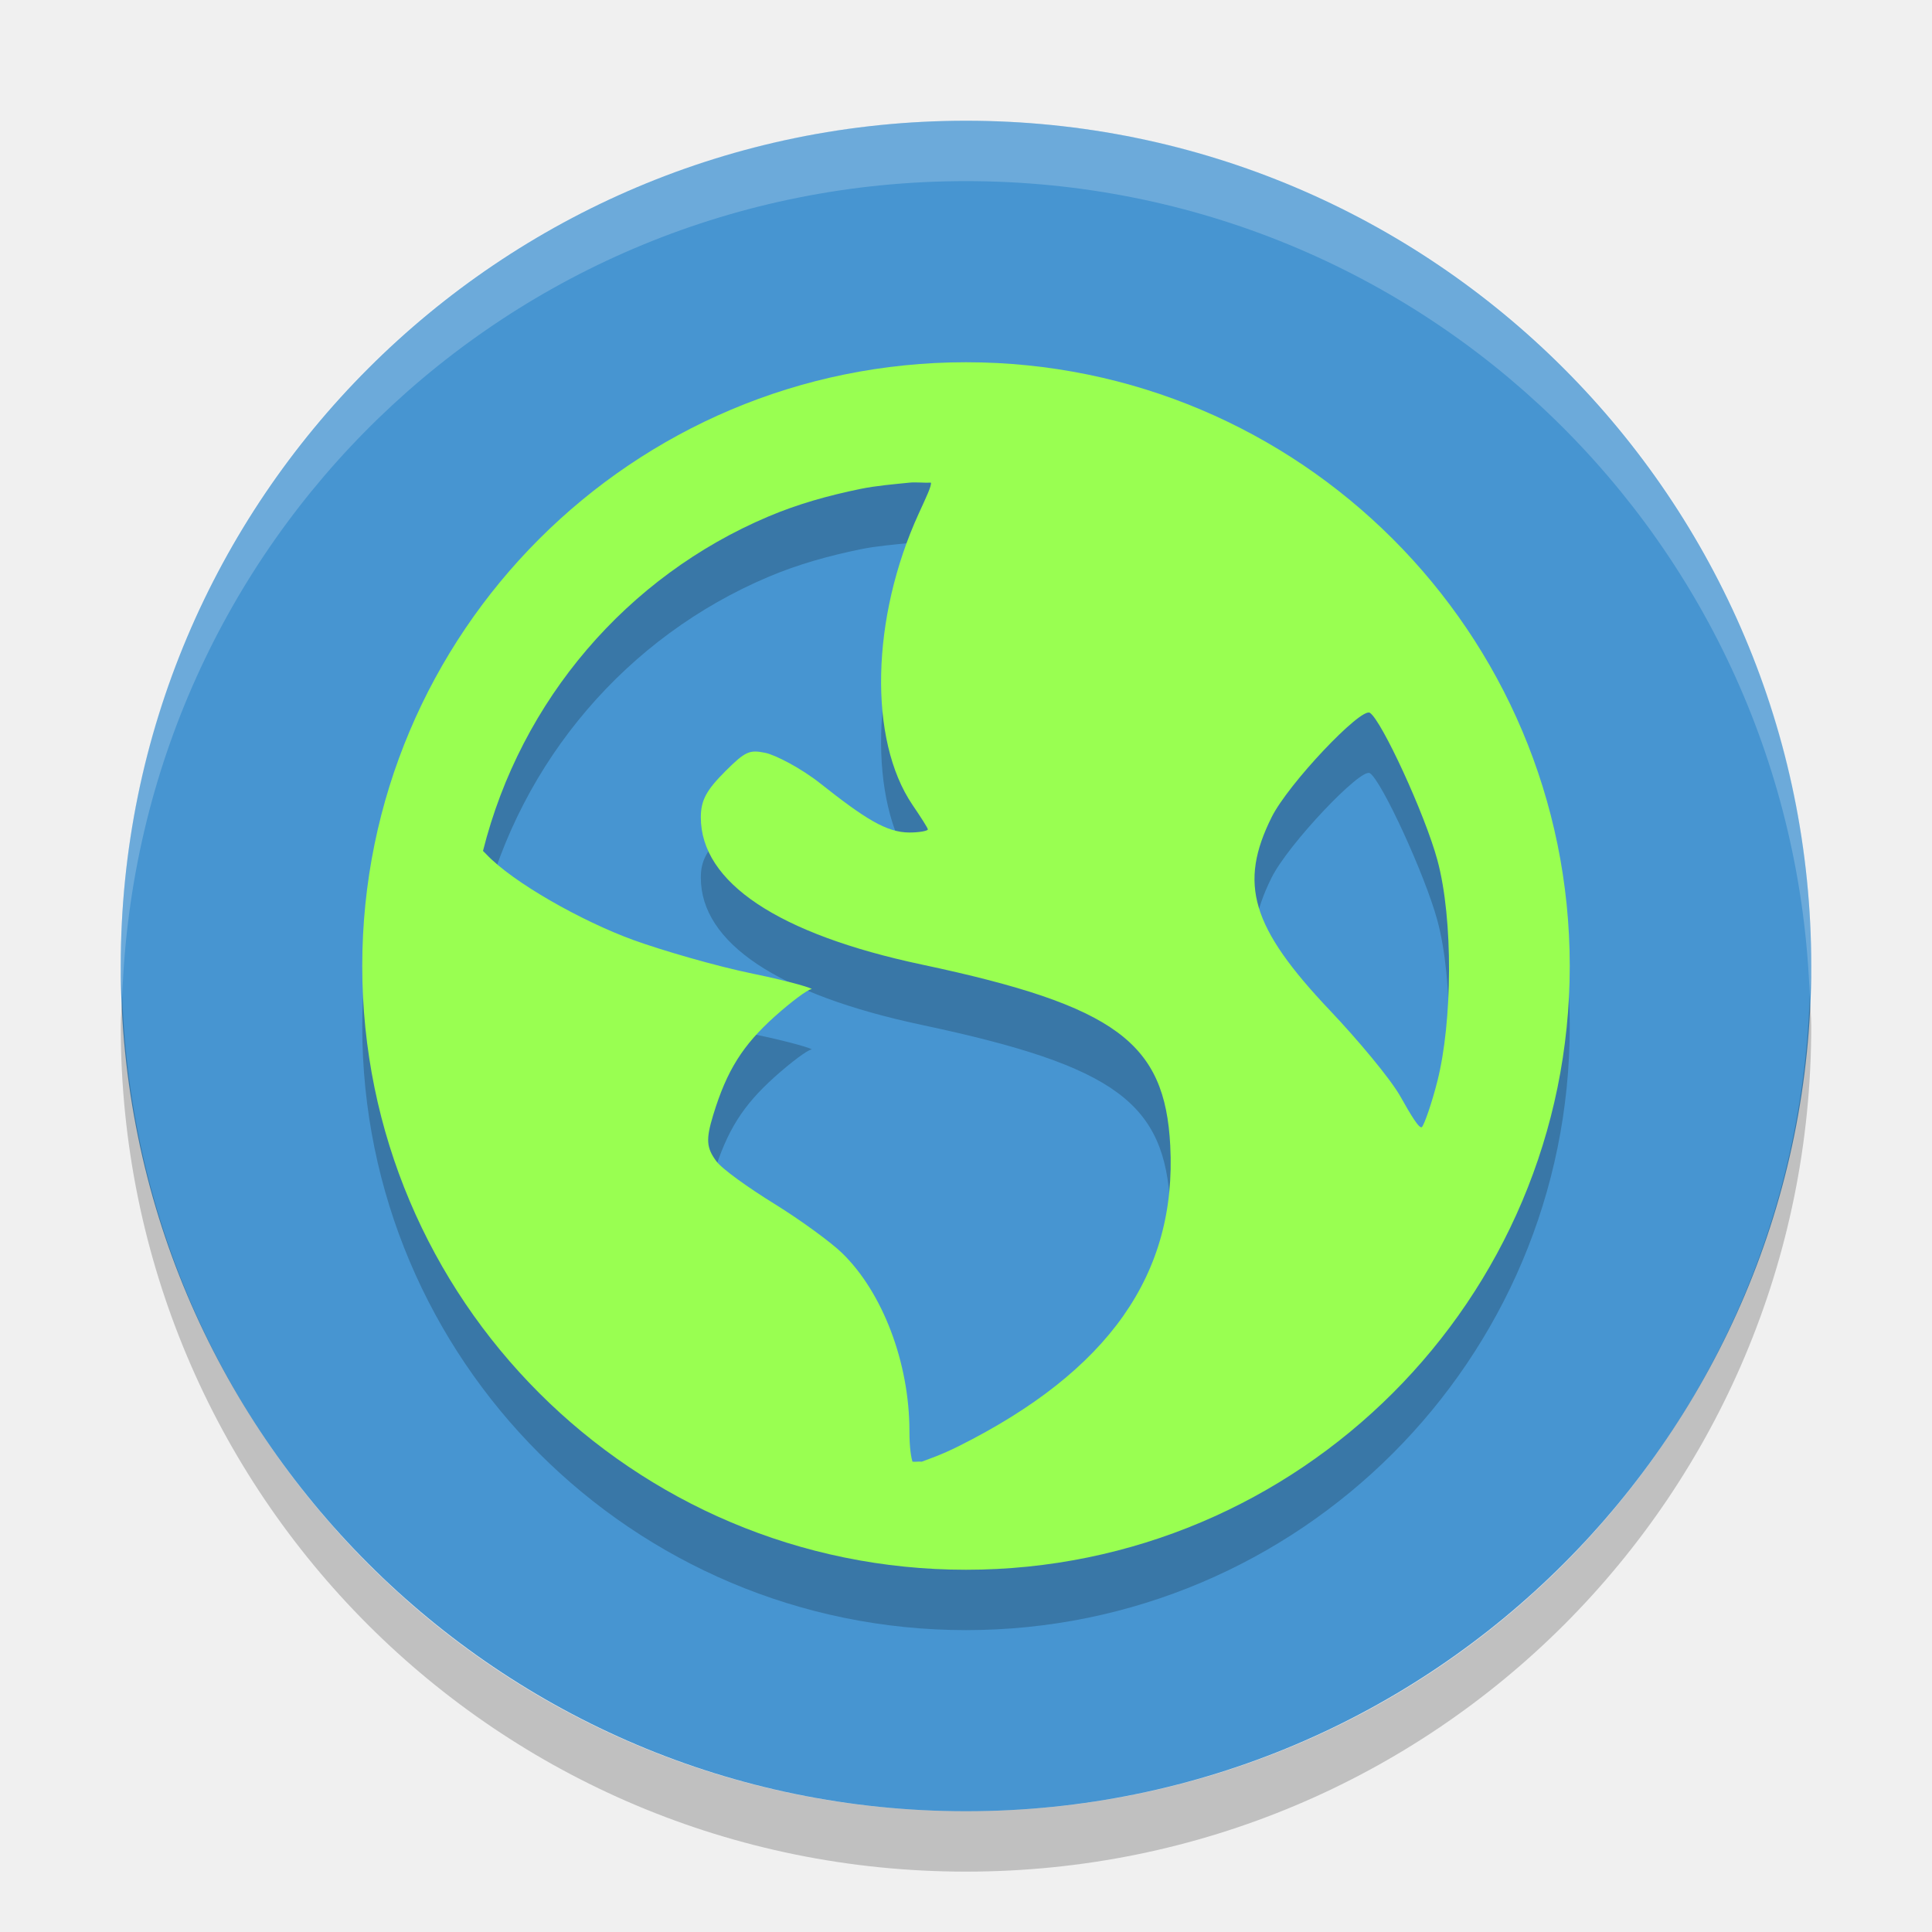
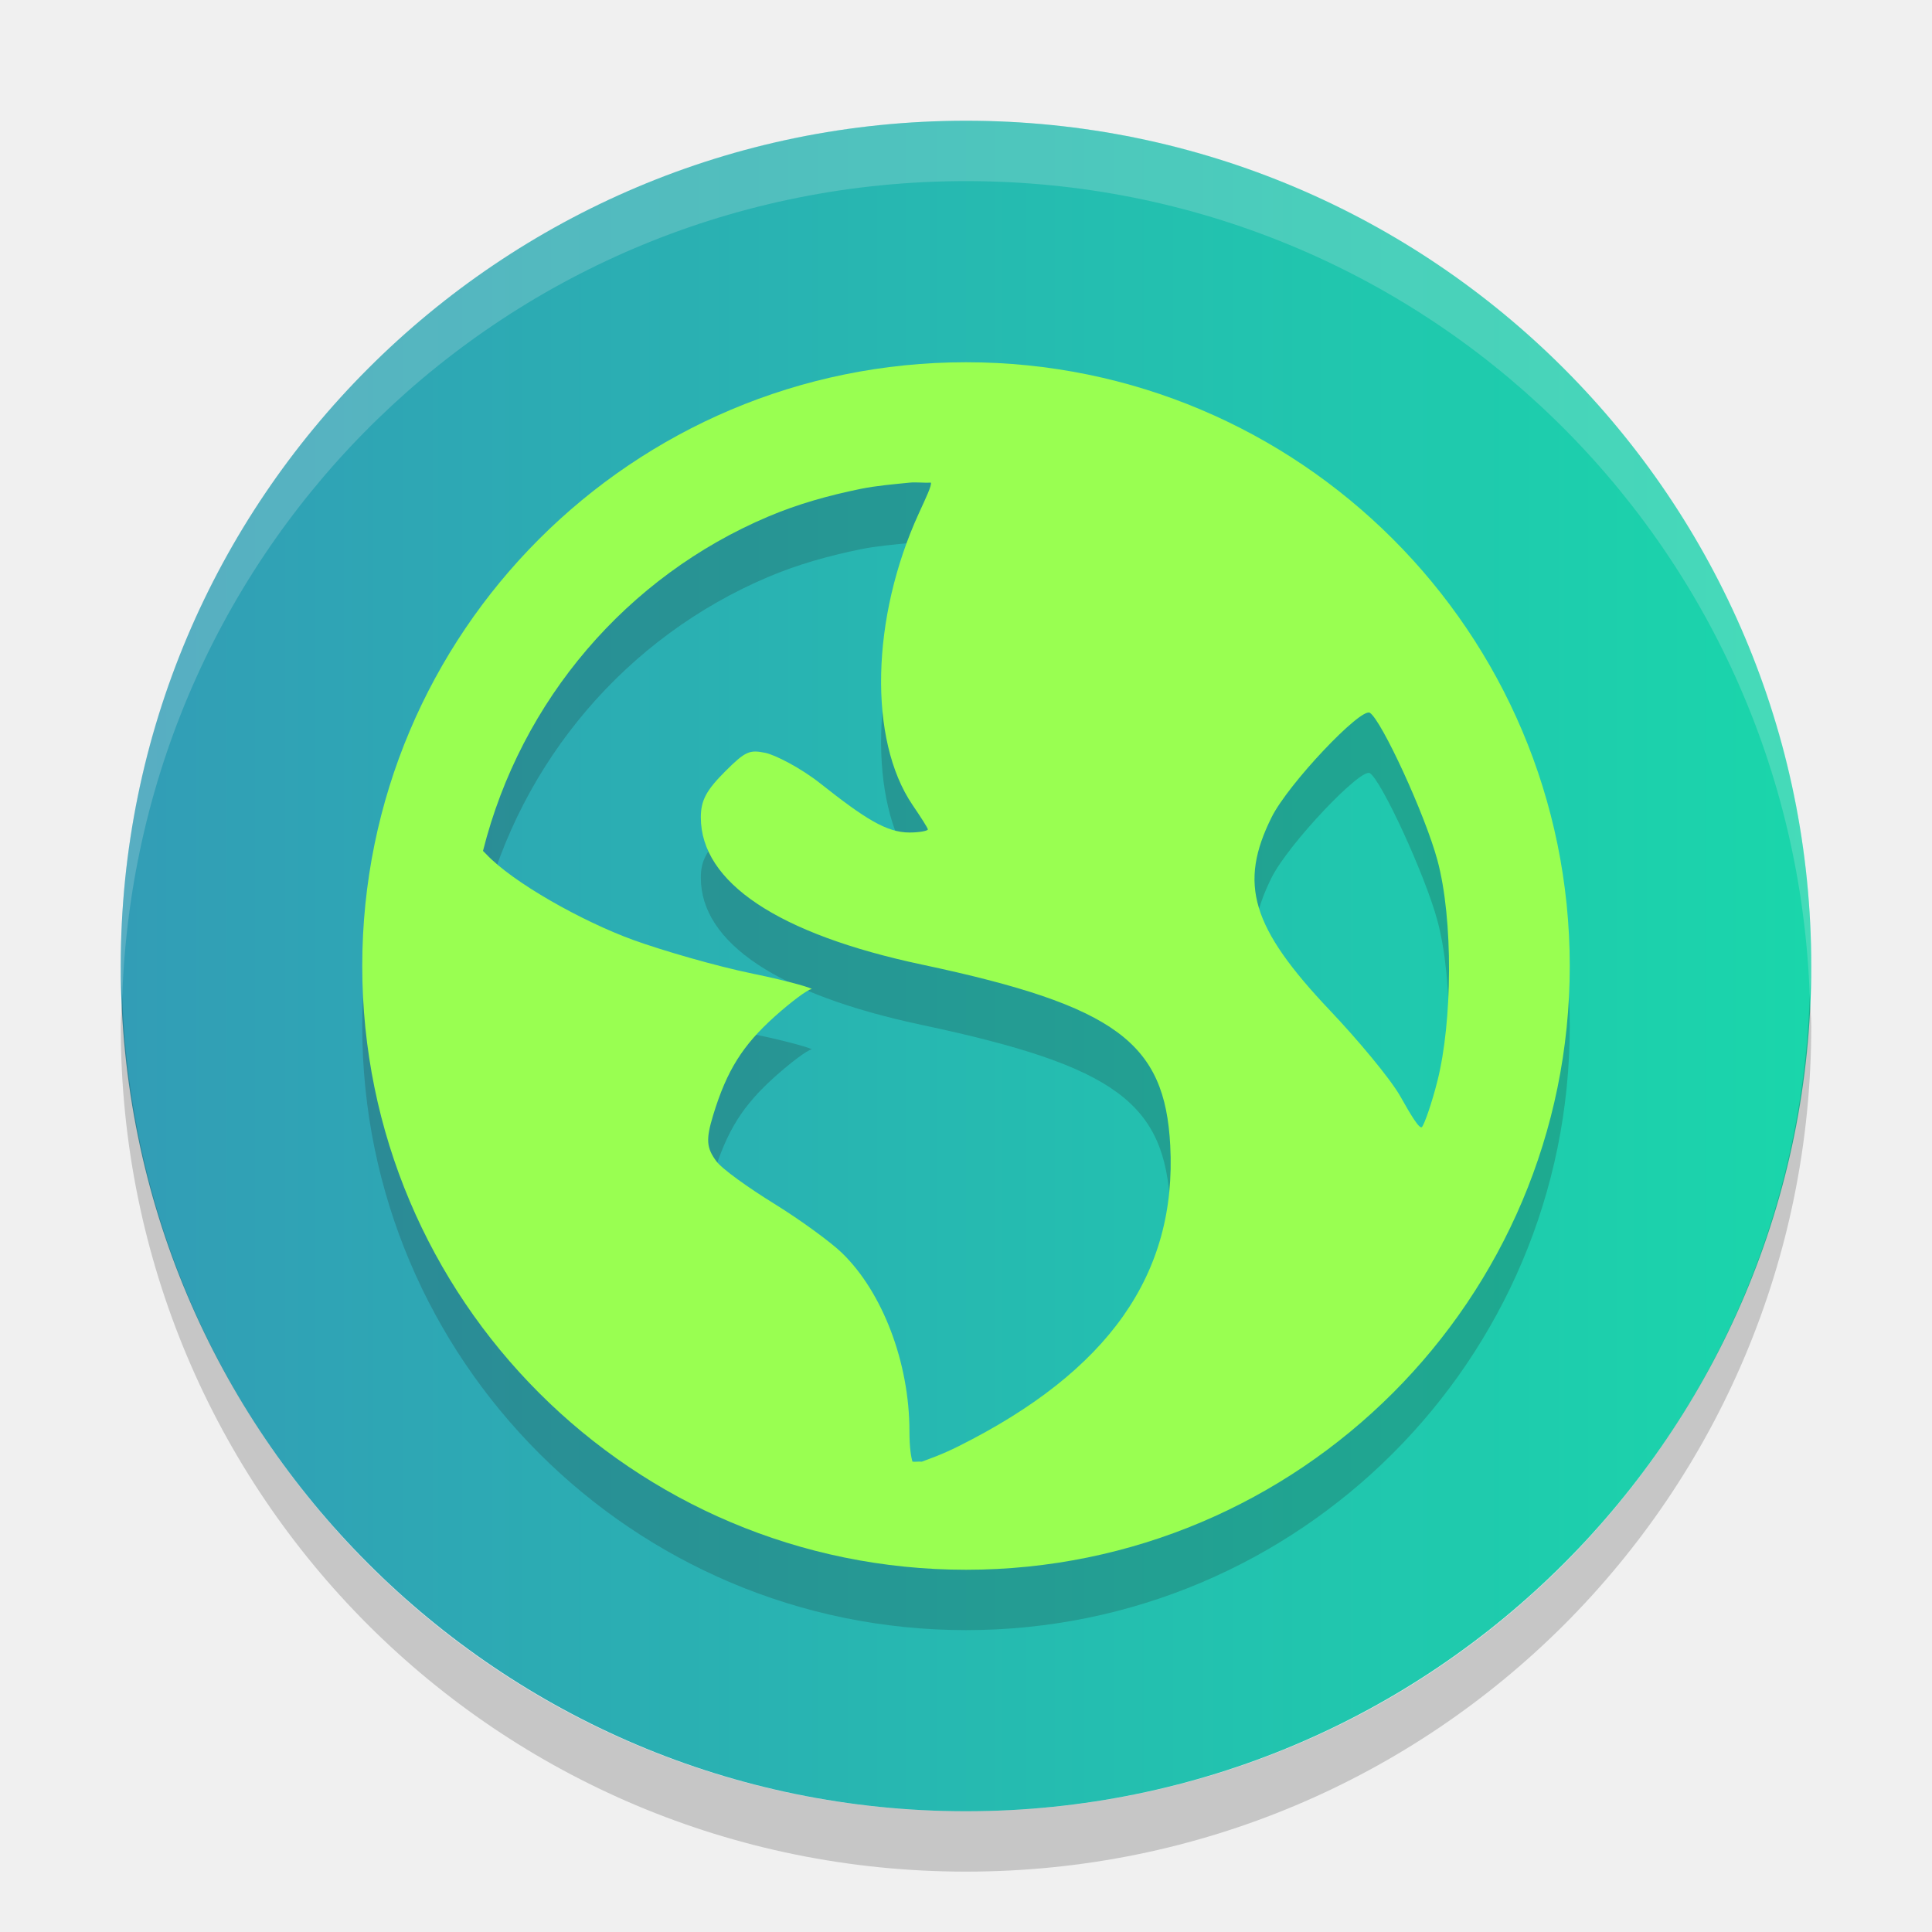
- <svg xmlns="http://www.w3.org/2000/svg" width="32" height="32" version="1">
-   <rect style="fill:#4795d1" width="28" height="28" x="-30" y="-30" rx="14" ry="14" transform="matrix(0,-1,-1,0,0,0)" />
-   <path style="opacity:0.2;fill:#ffffff" d="M 16,2 C 8.244,2 2,8.244 2,16 2,16.169 2.019,16.333 2.025,16.5 2.289,8.979 8.413,3 16,3 c 7.587,0 13.711,5.979 13.975,13.5 0.006,-0.167 0.025,-0.331 0.025,-0.5 0,-7.756 -6.244,-14 -14,-14 z" />
-   <path style="opacity:0.2" d="M 2.025,16.5 C 2.019,16.667 2,16.831 2,17 c 0,7.756 6.244,14 14,14 7.756,0 14,-6.244 14,-14 0,-0.169 -0.02,-0.333 -0.025,-0.5 -0.264,7.521 -6.388,13.5 -13.975,13.5 -7.587,0 -13.711,-5.979 -13.975,-13.5 z" />
-   <path style="opacity:0.2" d="M 16,7 C 10.477,7 6,11.477 6,17 6,22.523 10.477,27 16,27 21.523,27 26,22.523 26,17 26,11.477 21.523,7 16,7 Z m -0.936,1.994 c 0.109,-0.011 0.246,0.006 0.355,0 0.013,0.052 -0.077,0.239 -0.201,0.51 -0.79,1.726 -0.837,3.748 -0.104,4.828 0.133,0.196 0.254,0.382 0.254,0.406 0,0.024 -0.143,0.051 -0.305,0.051 -0.38,10e-7 -0.74,-0.231 -1.475,-0.812 -0.326,-0.258 -0.75,-0.475 -0.914,-0.508 -0.258,-0.052 -0.326,-0.029 -0.66,0.305 -0.311,0.311 -0.406,0.479 -0.406,0.764 0,1.078 1.281,1.933 3.66,2.438 3.231,0.685 4.026,1.299 4.115,2.998 0.112,2.131 -1.021,3.737 -3.506,4.98 -0.297,0.148 -0.485,0.208 -0.609,0.256 -0.055,-0.005 -0.099,0.005 -0.154,0 -0.021,-0.066 -0.051,-0.218 -0.051,-0.508 0,-1.132 -0.445,-2.298 -1.117,-2.949 -0.18,-0.175 -0.685,-0.545 -1.117,-0.812 -0.433,-0.268 -0.87,-0.578 -0.967,-0.711 -0.161,-0.22 -0.173,-0.355 -0.049,-0.762 0.226,-0.743 0.493,-1.159 1.016,-1.629 0.274,-0.246 0.549,-0.45 0.609,-0.455 0.061,-0.005 -0.349,-0.13 -0.965,-0.256 -0.616,-0.126 -1.519,-0.39 -1.984,-0.559 C 9.639,16.26 8.489,15.613 8.051,15.145 8.032,15.125 8.016,15.111 8,15.094 c 0.628,-2.502 2.39,-4.551 4.727,-5.539 0.489,-0.207 0.993,-0.348 1.525,-0.457 0.265,-0.054 0.539,-0.076 0.812,-0.104 z m 7.625,3.812 c 0.191,0.118 0.913,1.68 1.119,2.441 0.266,0.983 0.247,2.682 0,3.658 -0.094,0.372 -0.216,0.718 -0.256,0.762 -0.04,0.043 -0.187,-0.203 -0.357,-0.506 -0.171,-0.302 -0.713,-0.946 -1.166,-1.424 -1.308,-1.38 -1.515,-2.1 -0.967,-3.201 0.276,-0.555 1.479,-1.822 1.627,-1.73 z" />
-   <path style="fill:#99ff51" d="M 16,6 C 10.477,6 6,10.477 6,16 6,21.523 10.477,26 16,26 21.523,26 26,21.523 26,16 26,10.477 21.523,6 16,6 Z m -0.936,1.994 c 0.109,-0.011 0.246,0.006 0.355,0 0.013,0.052 -0.077,0.239 -0.201,0.51 -0.79,1.726 -0.837,3.748 -0.104,4.828 0.133,0.196 0.254,0.382 0.254,0.406 0,0.024 -0.143,0.051 -0.305,0.051 -0.38,10e-7 -0.74,-0.231 -1.475,-0.812 -0.326,-0.258 -0.75,-0.475 -0.914,-0.508 -0.258,-0.052 -0.326,-0.029 -0.66,0.305 -0.311,0.311 -0.406,0.479 -0.406,0.764 0,1.078 1.281,1.933 3.66,2.438 3.231,0.685 4.026,1.299 4.115,2.998 0.112,2.131 -1.021,3.737 -3.506,4.98 -0.297,0.148 -0.485,0.208 -0.609,0.256 -0.055,-0.005 -0.099,0.005 -0.154,0 -0.021,-0.066 -0.051,-0.218 -0.051,-0.508 0,-1.132 -0.445,-2.298 -1.117,-2.949 -0.18,-0.175 -0.685,-0.545 -1.117,-0.812 -0.433,-0.268 -0.87,-0.578 -0.967,-0.711 -0.161,-0.22 -0.173,-0.355 -0.049,-0.762 0.226,-0.743 0.493,-1.159 1.016,-1.629 0.274,-0.246 0.549,-0.45 0.609,-0.455 0.061,-0.005 -0.349,-0.13 -0.965,-0.256 -0.616,-0.126 -1.519,-0.39 -1.984,-0.559 C 9.639,15.26 8.489,14.613 8.051,14.145 8.032,14.125 8.016,14.111 8,14.094 c 0.628,-2.502 2.39,-4.551 4.727,-5.539 0.489,-0.207 0.993,-0.348 1.525,-0.457 0.265,-0.054 0.539,-0.076 0.812,-0.104 z m 7.625,3.812 c 0.191,0.118 0.913,1.68 1.119,2.441 0.266,0.983 0.247,2.682 0,3.658 -0.094,0.372 -0.216,0.718 -0.256,0.762 -0.04,0.043 -0.187,-0.203 -0.357,-0.506 -0.171,-0.302 -0.713,-0.946 -1.166,-1.424 -1.308,-1.38 -1.515,-2.1 -0.967,-3.201 0.276,-0.555 1.479,-1.822 1.627,-1.73 z" />
+ <svg xmlns="http://www.w3.org/2000/svg" width="32" height="32" version="1.1">
+   <defs>
+     <style id="current-color-scheme" type="text/css">
+    .ColorScheme-Text { color: #ececec; } .ColorScheme-Highlight { color: #1AD6AB; }
+   </style>
+     <linearGradient id="arrongin" x1="0%" x2="0%" y1="0%" y2="100%">
+       <stop offset="0%" stop-color="#dd9b44" />
+       <stop offset="100%" stop-color="#ad6c16" />
+     </linearGradient>
+     <linearGradient id="aurora" x1="0%" x2="0%" y1="0%" y2="100%">
+       <stop offset="0%" stop-color="#09D4DF" />
+       <stop offset="100%" stop-color="#9269F4" />
+     </linearGradient>
+     <linearGradient id="cyberblue" x1="0%" x2="0%" y1="0%" y2="100%">
+       <stop offset="0%" stop-color="#07B3FF" />
+       <stop offset="100%" stop-color="#007DE8" />
+     </linearGradient>
+     <linearGradient id="cyberneon" x1="0%" x2="0%" y1="0%" y2="100%">
+       <stop offset="0%" stop-color="#0abdc6" />
+       <stop offset="100%" stop-color="#ea00d9" />
+     </linearGradient>
+     <linearGradient id="fitdance" x1="0%" x2="0%" y1="0%" y2="100%">
+       <stop offset="0%" stop-color="#1AD6AB" />
+       <stop offset="100%" stop-color="#329DB6" />
+     </linearGradient>
+     <linearGradient id="oomox" x1="0%" x2="0%" y1="0%" y2="100%">
+       <stop offset="0%" stop-color="#efefe7" />
+       <stop offset="100%" stop-color="#8f8f8b" />
+     </linearGradient>
+     <linearGradient id="rainblue" x1="0%" x2="0%" y1="0%" y2="100%">
+       <stop offset="0%" stop-color="#00F260" />
+       <stop offset="100%" stop-color="#0575E6" />
+     </linearGradient>
+     <linearGradient id="redcarbon" x1="0%" x2="100%" y1="0%" y2="100%">
+       <stop offset="0%" stop-color="#FF6D57" />
+       <stop offset="50%" stop-color="#FF5160" />
+       <stop offset="100%" stop-color="#F50F22" />
+     </linearGradient>
+     <linearGradient id="sunrise" x1="0%" x2="0%" y1="0%" y2="100%">
+       <stop offset="0%" stop-color="#FF8501" />
+       <stop offset="100%" stop-color="#FFCB01" />
+     </linearGradient>
+     <linearGradient id="telinkrin" x1="0%" x2="0%" y1="0%" y2="100%">
+       <stop offset="0%" stop-color="#b2ced6" />
+       <stop offset="100%" stop-color="#6da5b7" />
+     </linearGradient>
+     <linearGradient id="60spsycho" x1="0%" x2="0%" y1="0%" y2="100%">
+       <stop offset="0%" stop-color="#df5940" />
+       <stop offset="25%" stop-color="#d8d15f" />
+       <stop offset="50%" stop-color="#e9882a" />
+       <stop offset="100%" stop-color="#279362" />
+     </linearGradient>
+     <linearGradient id="90ssummer" x1="0%" x2="0%" y1="0%" y2="100%">
+       <stop offset="0%" stop-color="#f618c7" />
+       <stop offset="20%" stop-color="#94ffab" />
+       <stop offset="50%" stop-color="#fbfd54" />
+       <stop offset="100%" stop-color="#0f83ae" />
+     </linearGradient>
+     <linearGradient id="pause" x1="0" x2="0" y1="0" y2="1" gradientTransform="matrix(4,0,0,12,14,5.734)" gradientUnits="userSpaceOnUse">
+       <stop offset="0%" stop-color="#f06" />
+       <stop offset="100%" stop-color="#dc1499" />
+     </linearGradient>
+     <linearGradient id="squircle" x1="0" x2="0" y1="0" y2="1" gradientTransform="matrix(24,0,0,22.401,0,0.533)" gradientUnits="userSpaceOnUse">
+       <stop offset="0%" stop-color="#4c5561" />
+       <stop offset="100%" stop-color="#2e3842" />
+     </linearGradient>
+   </defs>
+   <rect fill="url(#fitdance)" width="28" height="28" x="-30" y="-30" rx="14" ry="14" transform="matrix(0,-1,-1,0,0,0)" />
+   <path fill="#efefef" opacity="0.2" d="M 16,2 C 8.244,2 2,8.244 2,16 2,16.169 2.019,16.333 2.025,16.5 2.289,8.979 8.413,3 16,3 c 7.587,0 13.711,5.979 13.975,13.5 0.006,-0.167 0.025,-0.331 0.025,-0.5 0,-7.756 -6.244,-14 -14,-14 z" />
+   <path fill="#1e1e1e" opacity="0.2" d="M 2.025,16.5 C 2.019,16.667 2,16.831 2,17 c 0,7.756 6.244,14 14,14 7.756,0 14,-6.244 14,-14 0,-0.169 -0.02,-0.333 -0.025,-0.5 -0.264,7.521 -6.388,13.5 -13.975,13.5 -7.587,0 -13.711,-5.979 -13.975,-13.5 z" />
+   <path fill="#1e1e1e" opacity="0.2" d="M 16,7 C 10.477,7 6,11.477 6,17 6,22.523 10.477,27 16,27 21.523,27 26,22.523 26,17 26,11.477 21.523,7 16,7 Z m -0.936,1.994 c 0.109,-0.011 0.246,0.006 0.355,0 0.013,0.052 -0.077,0.239 -0.201,0.51 -0.79,1.726 -0.837,3.748 -0.104,4.828 0.133,0.196 0.254,0.382 0.254,0.406 0,0.024 -0.143,0.051 -0.305,0.051 -0.38,10e-7 -0.74,-0.231 -1.475,-0.812 -0.326,-0.258 -0.75,-0.475 -0.914,-0.508 -0.258,-0.052 -0.326,-0.029 -0.66,0.305 -0.311,0.311 -0.406,0.479 -0.406,0.764 0,1.078 1.281,1.933 3.66,2.438 3.231,0.685 4.026,1.299 4.115,2.998 0.112,2.131 -1.021,3.737 -3.506,4.98 -0.297,0.148 -0.485,0.208 -0.609,0.256 -0.055,-0.005 -0.099,0.005 -0.154,0 -0.021,-0.066 -0.051,-0.218 -0.051,-0.508 0,-1.132 -0.445,-2.298 -1.117,-2.949 -0.18,-0.175 -0.685,-0.545 -1.117,-0.812 -0.433,-0.268 -0.87,-0.578 -0.967,-0.711 -0.161,-0.22 -0.173,-0.355 -0.049,-0.762 0.226,-0.743 0.493,-1.159 1.016,-1.629 0.274,-0.246 0.549,-0.45 0.609,-0.455 0.061,-0.005 -0.349,-0.13 -0.965,-0.256 -0.616,-0.126 -1.519,-0.39 -1.984,-0.559 C 9.639,16.26 8.489,15.613 8.051,15.145 8.032,15.125 8.016,15.111 8,15.094 c 0.628,-2.502 2.39,-4.551 4.727,-5.539 0.489,-0.207 0.993,-0.348 1.525,-0.457 0.265,-0.054 0.539,-0.076 0.812,-0.104 z m 7.625,3.812 c 0.191,0.118 0.913,1.68 1.119,2.441 0.266,0.983 0.247,2.682 0,3.658 -0.094,0.372 -0.216,0.718 -0.256,0.762 -0.04,0.043 -0.187,-0.203 -0.357,-0.506 -0.171,-0.302 -0.713,-0.946 -1.166,-1.424 -1.308,-1.38 -1.515,-2.1 -0.967,-3.201 0.276,-0.555 1.479,-1.822 1.627,-1.73 z" />
+   <path fill="#99ff51" d="M 16,6 C 10.477,6 6,10.477 6,16 6,21.523 10.477,26 16,26 21.523,26 26,21.523 26,16 26,10.477 21.523,6 16,6 Z m -0.936,1.994 c 0.109,-0.011 0.246,0.006 0.355,0 0.013,0.052 -0.077,0.239 -0.201,0.51 -0.79,1.726 -0.837,3.748 -0.104,4.828 0.133,0.196 0.254,0.382 0.254,0.406 0,0.024 -0.143,0.051 -0.305,0.051 -0.38,10e-7 -0.74,-0.231 -1.475,-0.812 -0.326,-0.258 -0.75,-0.475 -0.914,-0.508 -0.258,-0.052 -0.326,-0.029 -0.66,0.305 -0.311,0.311 -0.406,0.479 -0.406,0.764 0,1.078 1.281,1.933 3.66,2.438 3.231,0.685 4.026,1.299 4.115,2.998 0.112,2.131 -1.021,3.737 -3.506,4.98 -0.297,0.148 -0.485,0.208 -0.609,0.256 -0.055,-0.005 -0.099,0.005 -0.154,0 -0.021,-0.066 -0.051,-0.218 -0.051,-0.508 0,-1.132 -0.445,-2.298 -1.117,-2.949 -0.18,-0.175 -0.685,-0.545 -1.117,-0.812 -0.433,-0.268 -0.87,-0.578 -0.967,-0.711 -0.161,-0.22 -0.173,-0.355 -0.049,-0.762 0.226,-0.743 0.493,-1.159 1.016,-1.629 0.274,-0.246 0.549,-0.45 0.609,-0.455 0.061,-0.005 -0.349,-0.13 -0.965,-0.256 -0.616,-0.126 -1.519,-0.39 -1.984,-0.559 C 9.639,15.26 8.489,14.613 8.051,14.145 8.032,14.125 8.016,14.111 8,14.094 c 0.628,-2.502 2.39,-4.551 4.727,-5.539 0.489,-0.207 0.993,-0.348 1.525,-0.457 0.265,-0.054 0.539,-0.076 0.812,-0.104 z m 7.625,3.812 c 0.191,0.118 0.913,1.68 1.119,2.441 0.266,0.983 0.247,2.682 0,3.658 -0.094,0.372 -0.216,0.718 -0.256,0.762 -0.04,0.043 -0.187,-0.203 -0.357,-0.506 -0.171,-0.302 -0.713,-0.946 -1.166,-1.424 -1.308,-1.38 -1.515,-2.1 -0.967,-3.201 0.276,-0.555 1.479,-1.822 1.627,-1.73 z" />
</svg>
